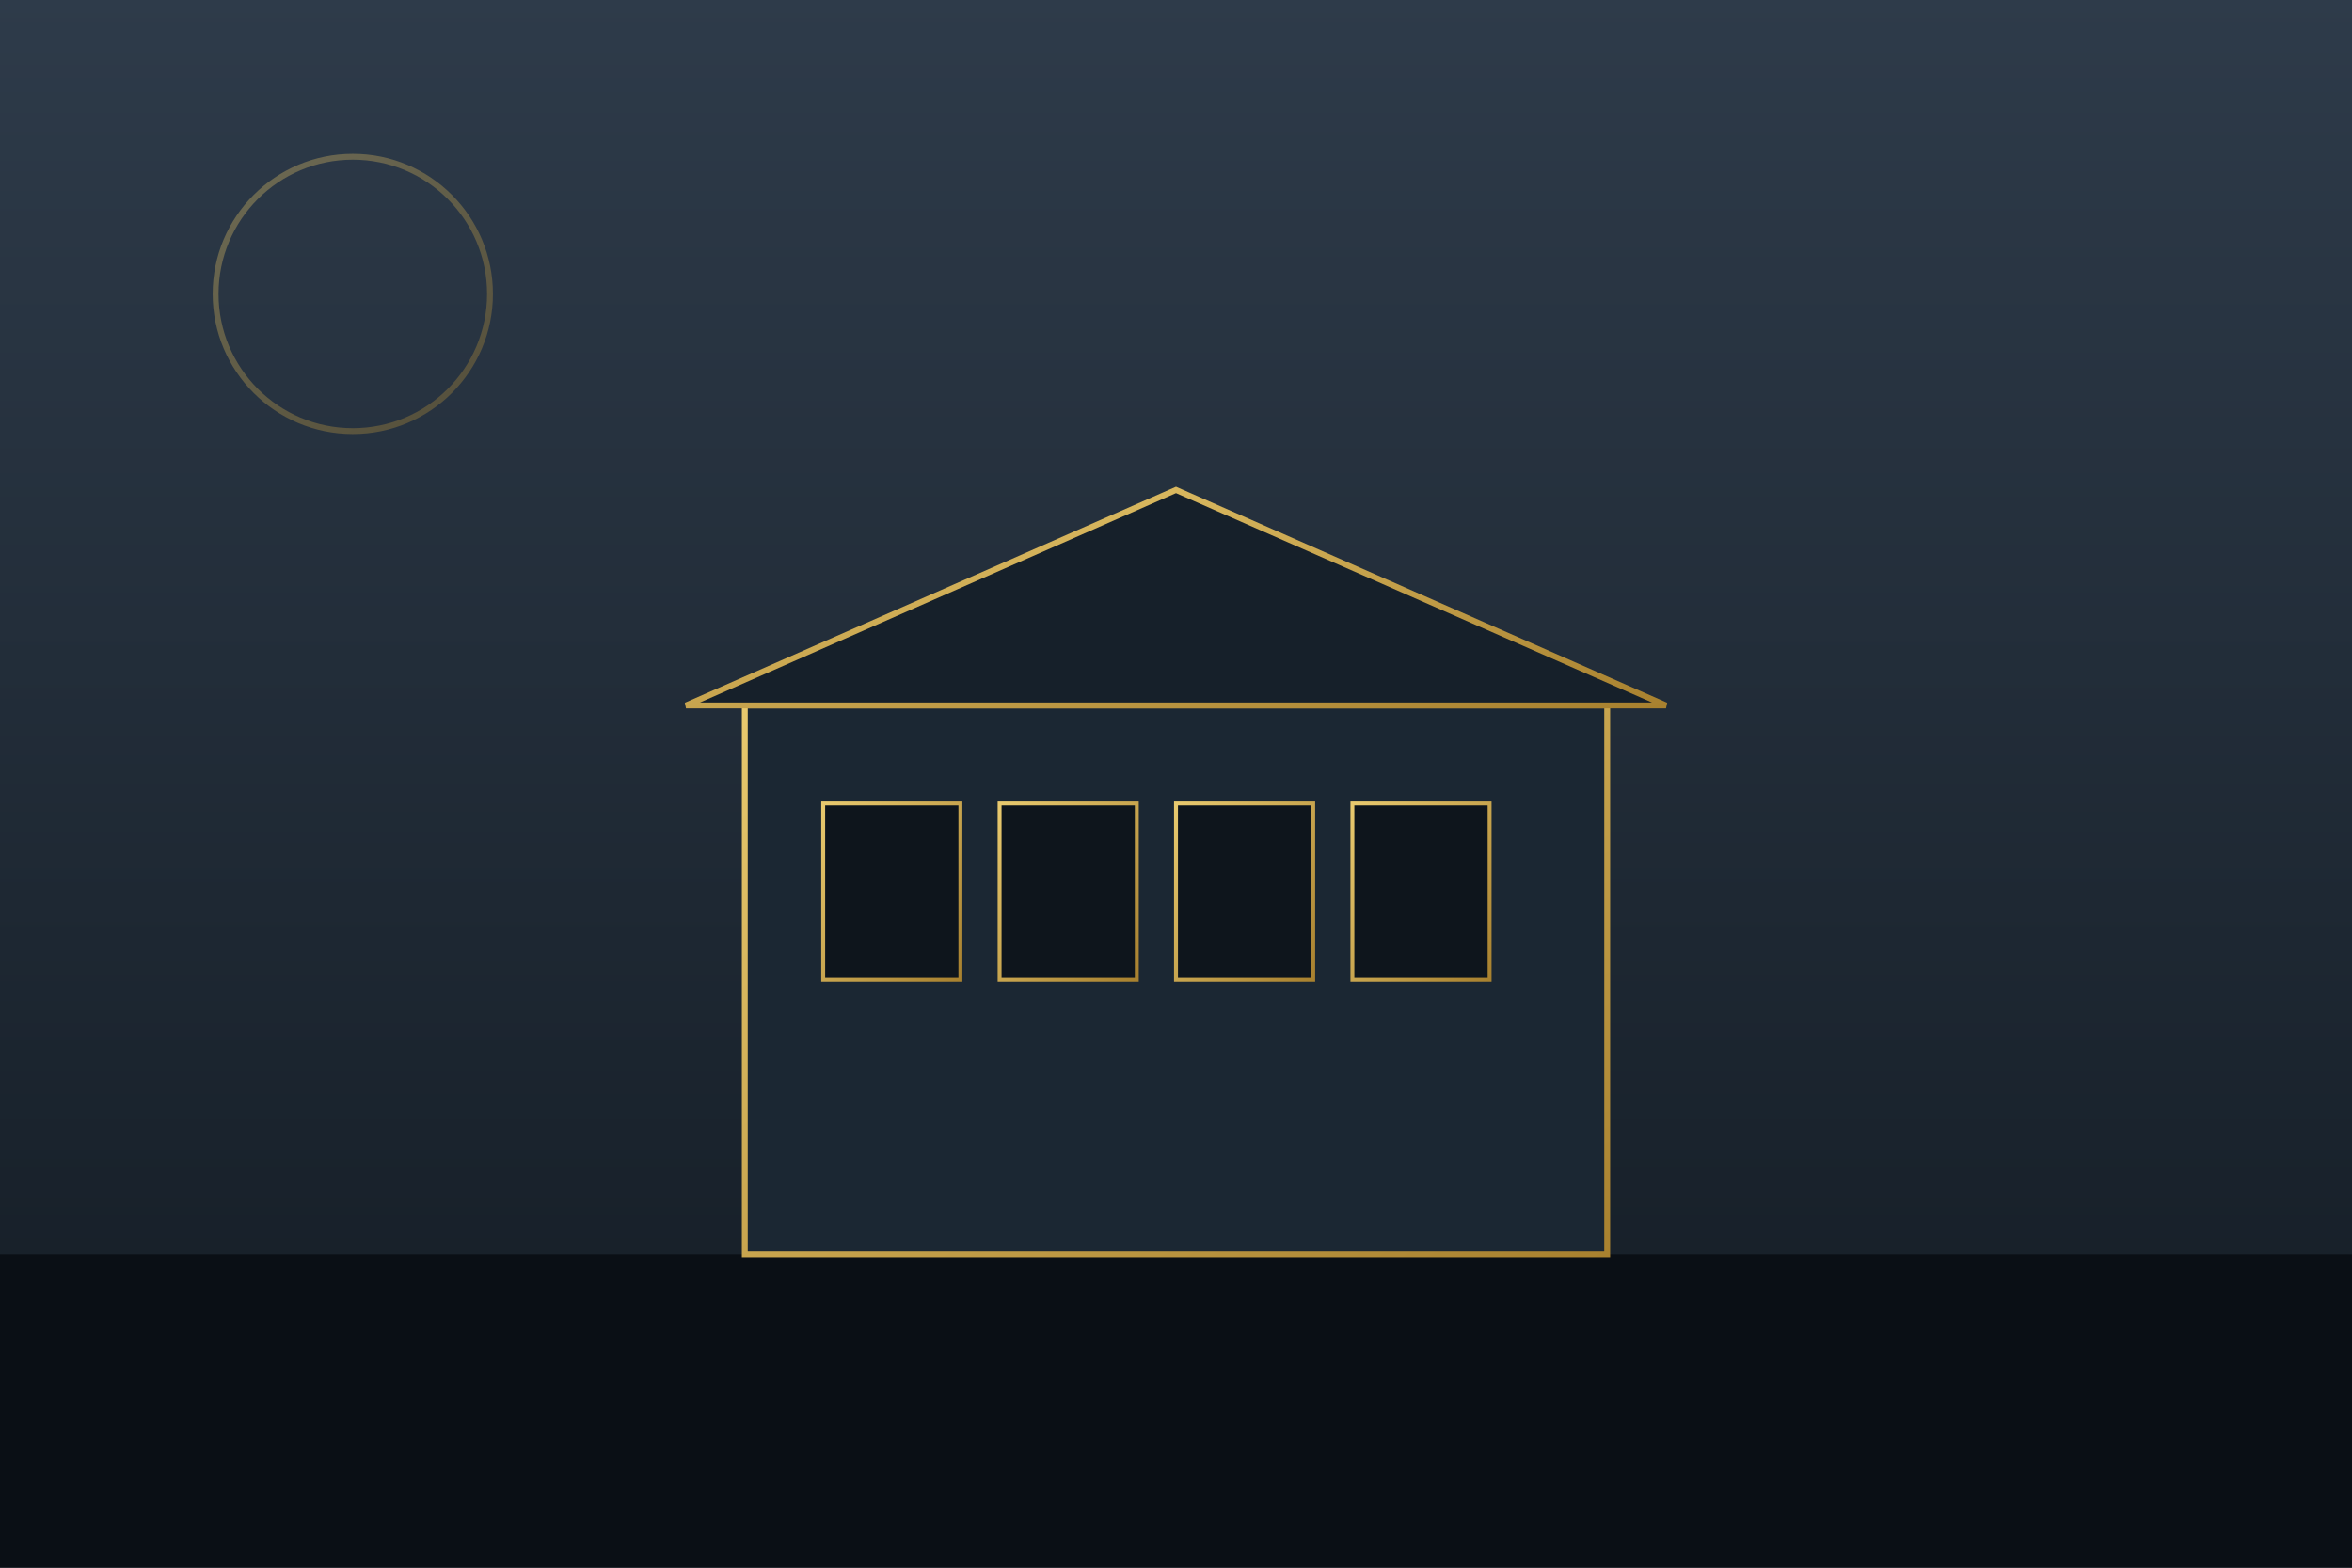
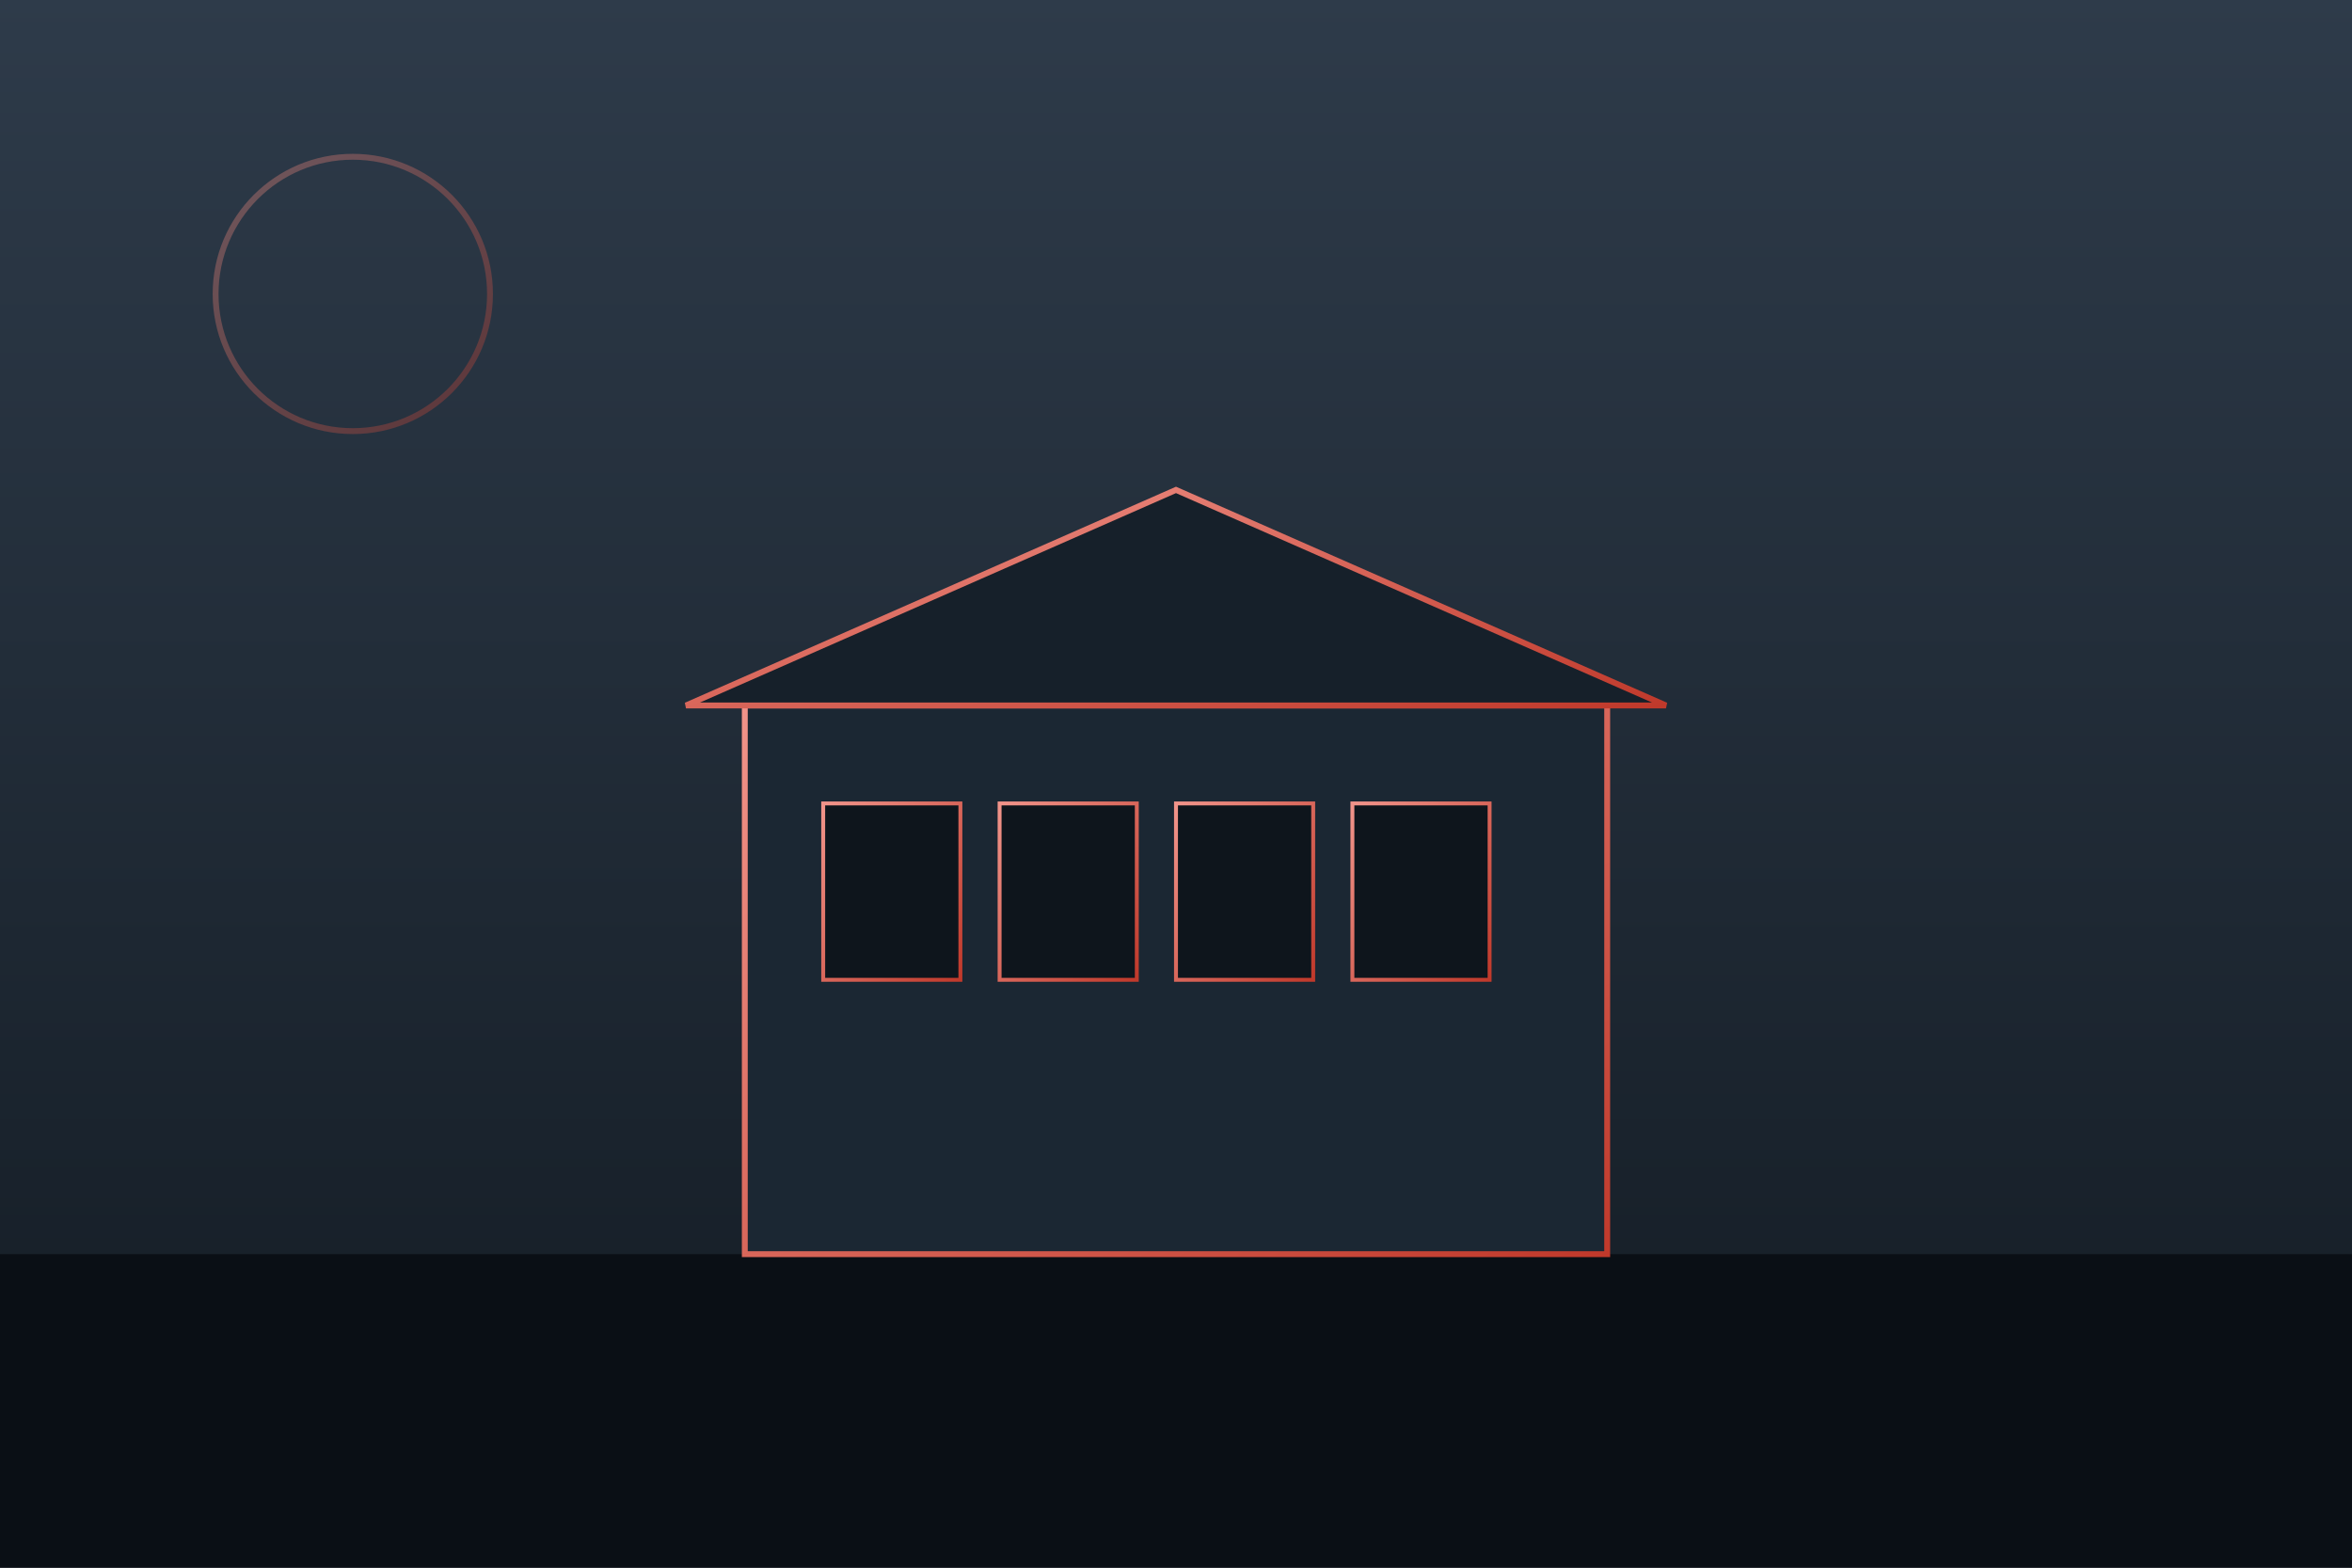
<svg xmlns="http://www.w3.org/2000/svg" width="1200" height="800" viewBox="0 0 1200 800">
  <defs>
    <linearGradient id="bg" x1="0" y1="0" x2="0" y2="1">
      <stop offset="0" stop-color="#2e3b4a" />
      <stop offset="1" stop-color="#121a22" />
    </linearGradient>
-     <linearGradient id="gold" x1="0" y1="0" x2="1" y2="1">
-       <stop offset="0" stop-color="#e8c96e" />
-       <stop offset="1" stop-color="#a8812f" />
+     <linearGradient id="red" x1="0" y1="0" x2="1" y2="1">
+       <stop offset="0" stop-color="#f1948a" />
+       <stop offset="1" stop-color="#c0392b" />
    </linearGradient>
  </defs>
  <rect width="1200" height="800" fill="url(#bg)" />
  <rect x="0" y="640" width="1200" height="160" fill="#0a0f15" />
-   <rect x="380" y="360" width="440" height="280" fill="#1b2733" stroke="url(#gold)" stroke-width="3" />
-   <polygon points="350,360 600,250 850,360" fill="#16202a" stroke="url(#gold)" stroke-width="3" />
-   <rect x="420" y="410" width="70" height="90" fill="#0e151c" stroke="url(#gold)" stroke-width="2" />
-   <rect x="510" y="410" width="70" height="90" fill="#0e151c" stroke="url(#gold)" stroke-width="2" />
-   <rect x="600" y="410" width="70" height="90" fill="#0e151c" stroke="url(#gold)" stroke-width="2" />
-   <rect x="690" y="410" width="70" height="90" fill="#0e151c" stroke="url(#gold)" stroke-width="2" />
-   <circle cx="180" cy="150" r="70" fill="none" stroke="url(#gold)" stroke-opacity="0.35" stroke-width="3" />
+   <rect x="380" y="360" width="440" height="280" fill="#1b2733" stroke="url(#red)" stroke-width="3" />
+   <polygon points="350,360 600,250 850,360" fill="#16202a" stroke="url(#red)" stroke-width="3" />
+   <rect x="420" y="410" width="70" height="90" fill="#0e151c" stroke="url(#red)" stroke-width="2" />
+   <rect x="510" y="410" width="70" height="90" fill="#0e151c" stroke="url(#red)" stroke-width="2" />
+   <rect x="600" y="410" width="70" height="90" fill="#0e151c" stroke="url(#red)" stroke-width="2" />
+   <rect x="690" y="410" width="70" height="90" fill="#0e151c" stroke="url(#red)" stroke-width="2" />
+   <circle cx="180" cy="150" r="70" fill="none" stroke="url(#red)" stroke-opacity="0.35" stroke-width="3" />
</svg>
